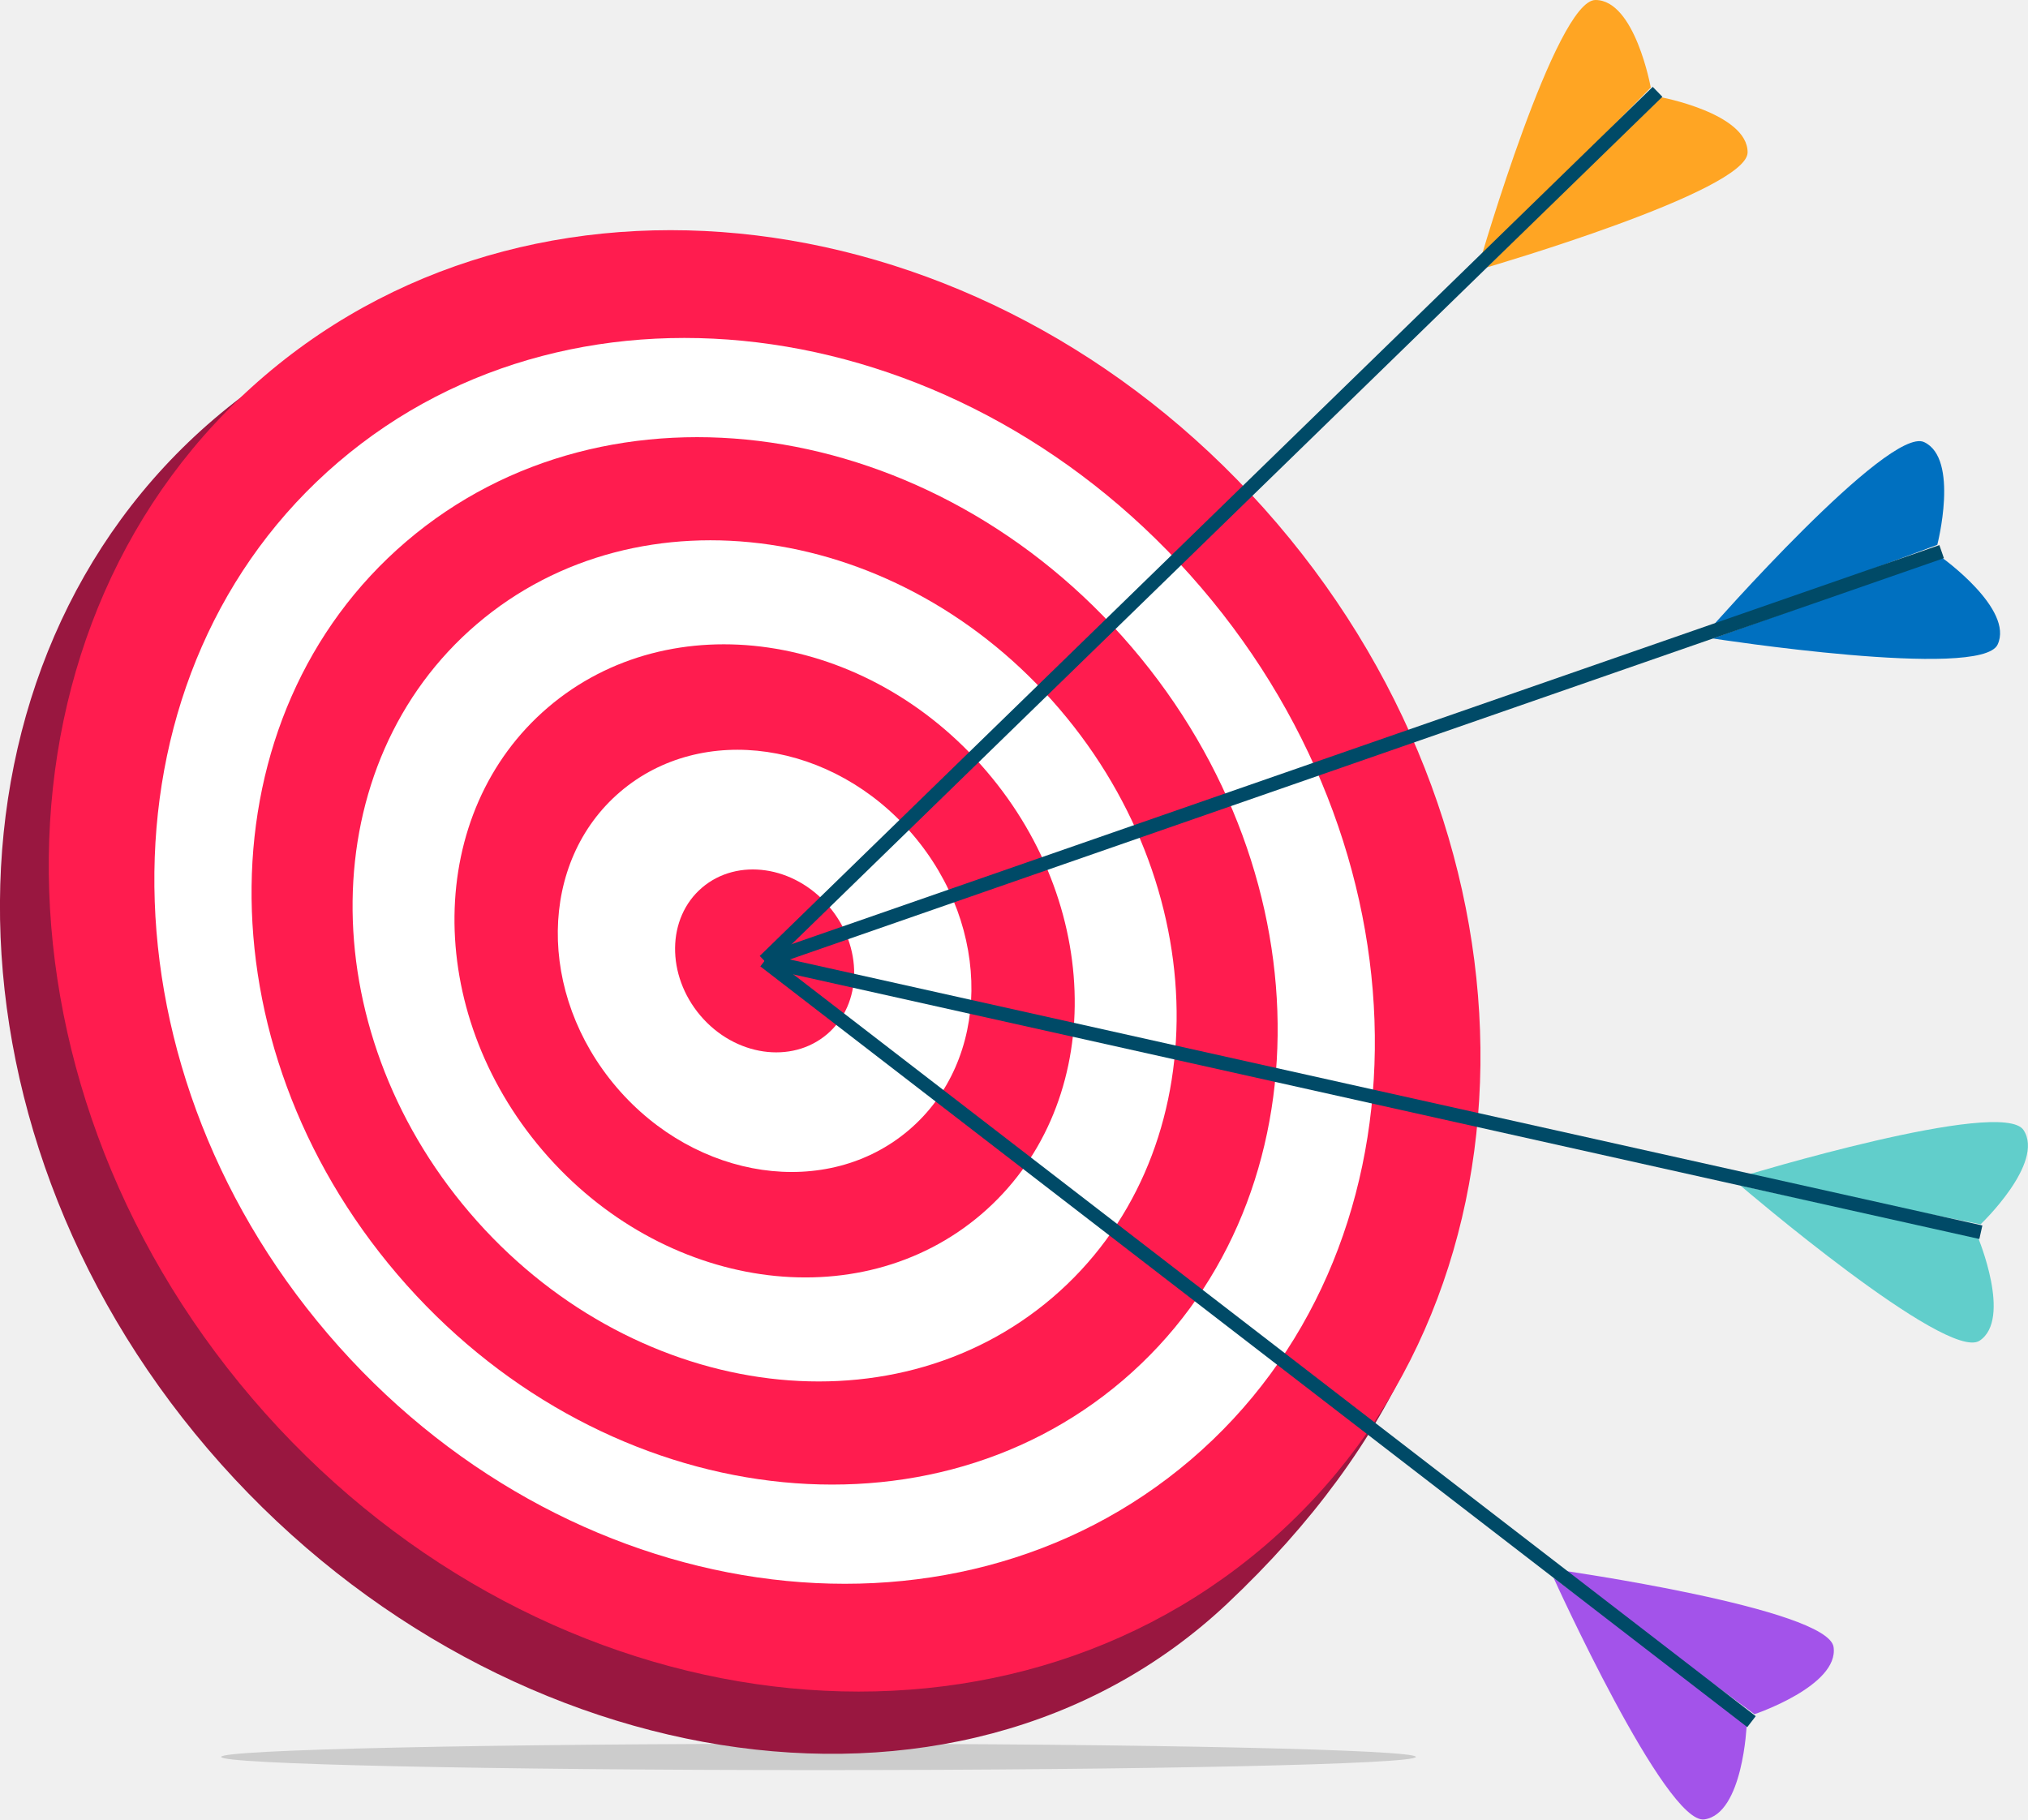
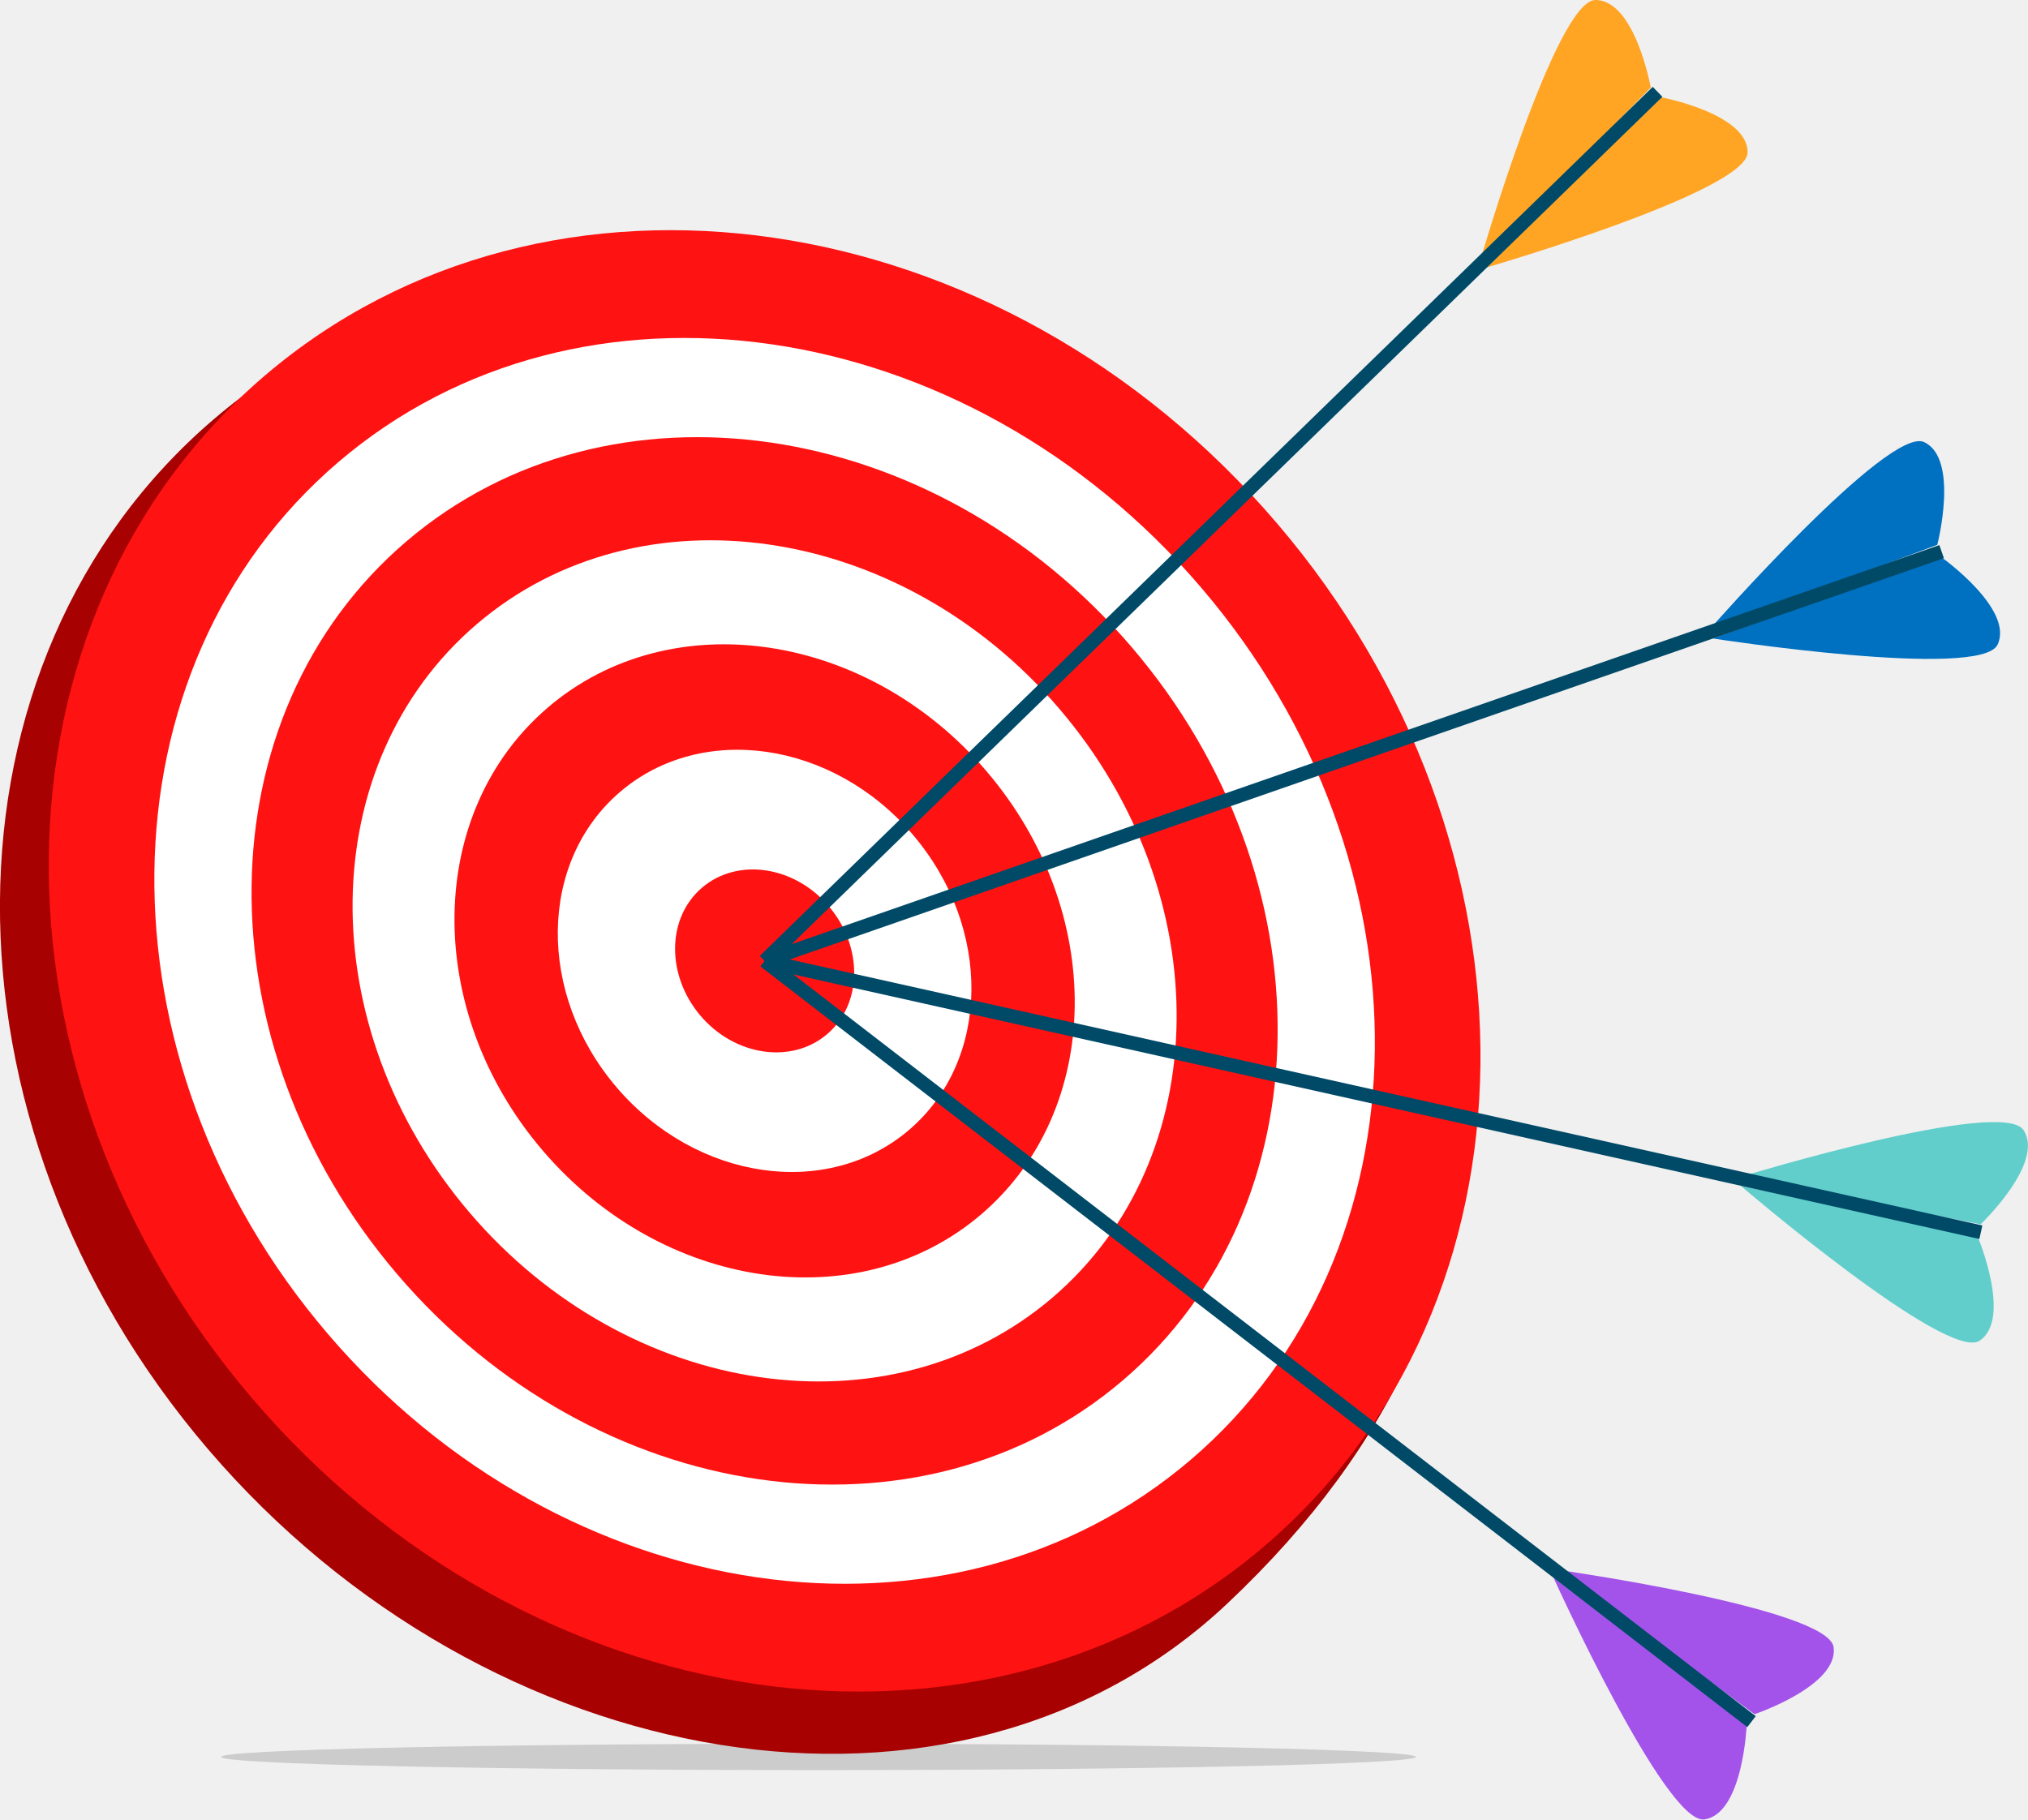
<svg xmlns="http://www.w3.org/2000/svg" viewBox="0 0 307.61 276.03">
  <g style="isolation:isolate">
    <g id="e448e9a5-faf6-4efd-a936-3fb69565fbaa" data-name="Capa 2">
      <g id="a97ee102-a3a8-4352-98e8-d14a1f3da4b8" data-name="OBJECTS">
        <path d="M214.76,266.54c0,1.1-40.57,2-90.61,2s-90.61-.89-90.61-2,40.57-2,90.61-2S214.76,265.44,214.76,266.54Z" fill="#606060" opacity="0.25" style="mix-blend-mode:multiply" />
-         <path d="M187,87.07c42.41,49.65,51.25,107.22-.92,156.28C144.93,282,74,269.5,31.55,219.85s-42-119.62.91-156.28S144.55,37.43,187,87.07Z" fill="#991740" />
-         <ellipse cx="115.97" cy="145.78" rx="102.21" ry="116.75" transform="translate(-66.89 110.27) rotate(-40.51)" fill="#ff1c4f" />
+         <path d="M187,87.07c42.41,49.65,51.25,107.22-.92,156.28C144.93,282,74,269.5,31.55,219.85s-42-119.62.91-156.28S144.55,37.43,187,87.07Z" fill="#A80101" />
+         <ellipse cx="115.97" cy="145.78" rx="102.21" ry="116.75" transform="translate(-66.89 110.27) rotate(-40.51)" fill="#ff1212" />
        <ellipse cx="115.97" cy="145.78" rx="87.13" ry="99.53" transform="translate(-66.89 110.27) rotate(-40.51)" fill="#fff" />
-         <ellipse cx="115.97" cy="145.78" rx="73.25" ry="83.68" transform="translate(-66.89 110.27) rotate(-40.51)" fill="#ff1c4f" />
+         <ellipse cx="115.97" cy="145.78" rx="73.25" ry="83.68" transform="translate(-66.89 110.27) rotate(-40.51)" fill="#ff1212" />
        <ellipse cx="115.97" cy="145.78" rx="58.83" ry="67.2" transform="translate(-66.89 110.27) rotate(-40.51)" fill="#fff" />
-         <ellipse cx="115.97" cy="145.78" rx="44.28" ry="50.58" transform="translate(-66.89 110.27) rotate(-40.51)" fill="#ff1c4f" />
+         <ellipse cx="115.97" cy="145.78" rx="44.28" ry="50.58" transform="translate(-66.89 110.27) rotate(-40.51)" fill="#ff1212" />
        <ellipse cx="115.97" cy="145.78" rx="29.53" ry="33.73" transform="translate(-66.89 110.27) rotate(-40.51)" fill="#fff" />
-         <path d="M125.7,137.47c5.24,6.13,5.14,14.83-.24,19.42s-14,3.33-19.21-2.8-5.14-14.83.23-19.42S120.46,131.33,125.7,137.47Z" fill="#ff1c4f" />
+         <path d="M125.7,137.47c5.24,6.13,5.14,14.83-.24,19.42s-14,3.33-19.21-2.8-5.14-14.83.23-19.42S120.46,131.33,125.7,137.47Z" fill="#ff1212" />
        <path d="M224.52,39.54S236,0,242,0s8.39,13.28,8.39,13.28Z" fill="#ffa523" />
        <path d="M225.55,40.56s39.53-11.51,39.53-17.45-13.28-8.39-13.28-8.39Z" fill="#ffa523" />
        <line x1="251.42" y1="13.93" x2="115.97" y2="145.78" fill="none" stroke="#004a67" stroke-miterlimit="10" stroke-width="2.1" />
        <path d="M259.3,95.5s27.17-30.94,32.55-28.43,2,15.59,2,15.59Z" fill="#0070c0" />
        <path d="M259.79,96.86s40.69,6.31,43.21.93-8.48-13.22-8.48-13.22Z" fill="#0070c0" />
        <line x1="294.51" y1="83.69" x2="115.97" y2="145.78" fill="none" stroke="#004a67" stroke-miterlimit="10" stroke-width="2.1" />
        <path d="M264.3,178.45s39.39-12,42.64-7-6.52,14.29-6.52,14.29Z" fill="#61cecb" />
        <path d="M264,179.87s31.29,26.79,36.26,23.53-.25-15.71-.25-15.71Z" fill="#61cecb" />
        <line x1="300.46" y1="186.94" x2="115.97" y2="145.78" fill="none" stroke="#004a67" stroke-miterlimit="10" stroke-width="2.1" />
        <path d="M236.51,238.19s40.77,5.8,41.61,11.68-12,10.19-12,10.19Z" fill="#a353ea" />
        <path d="M235.64,239.35s17,37.51,22.88,36.67,6.42-14.34,6.42-14.34Z" fill="#a353ea" />
        <line x1="265.67" y1="261.19" x2="115.97" y2="145.78" fill="none" stroke="#004a67" stroke-miterlimit="10" stroke-width="2.1" />
      </g>
    </g>
  </g>
</svg>
